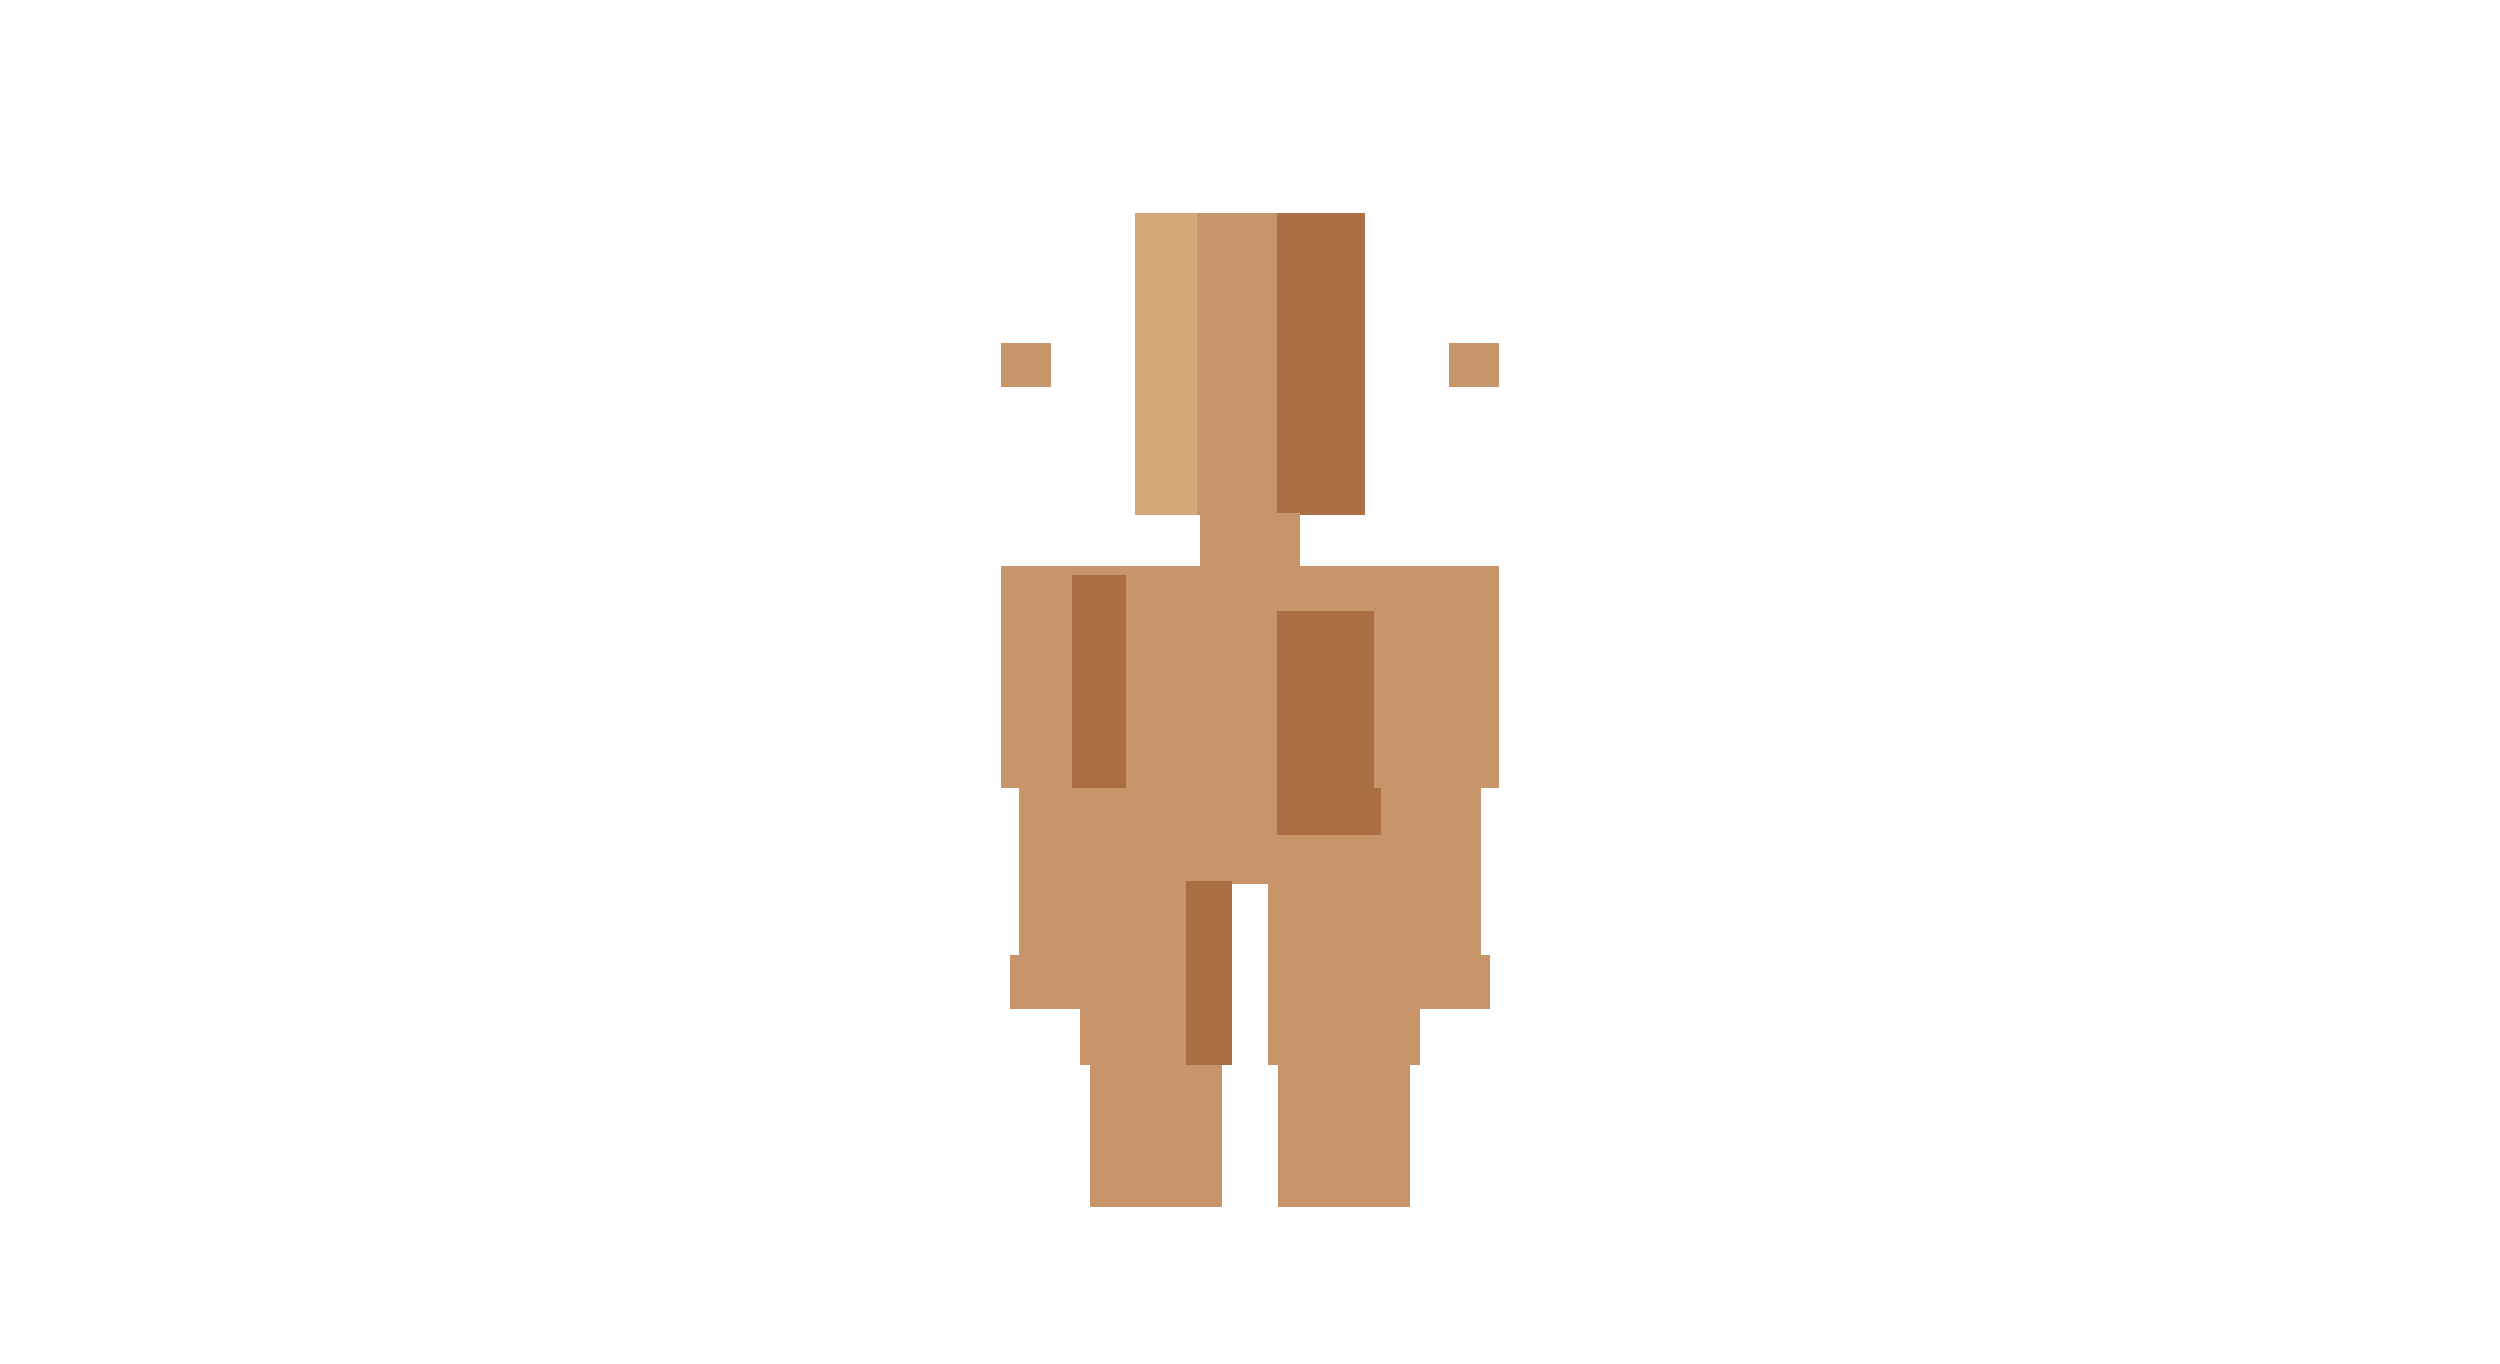
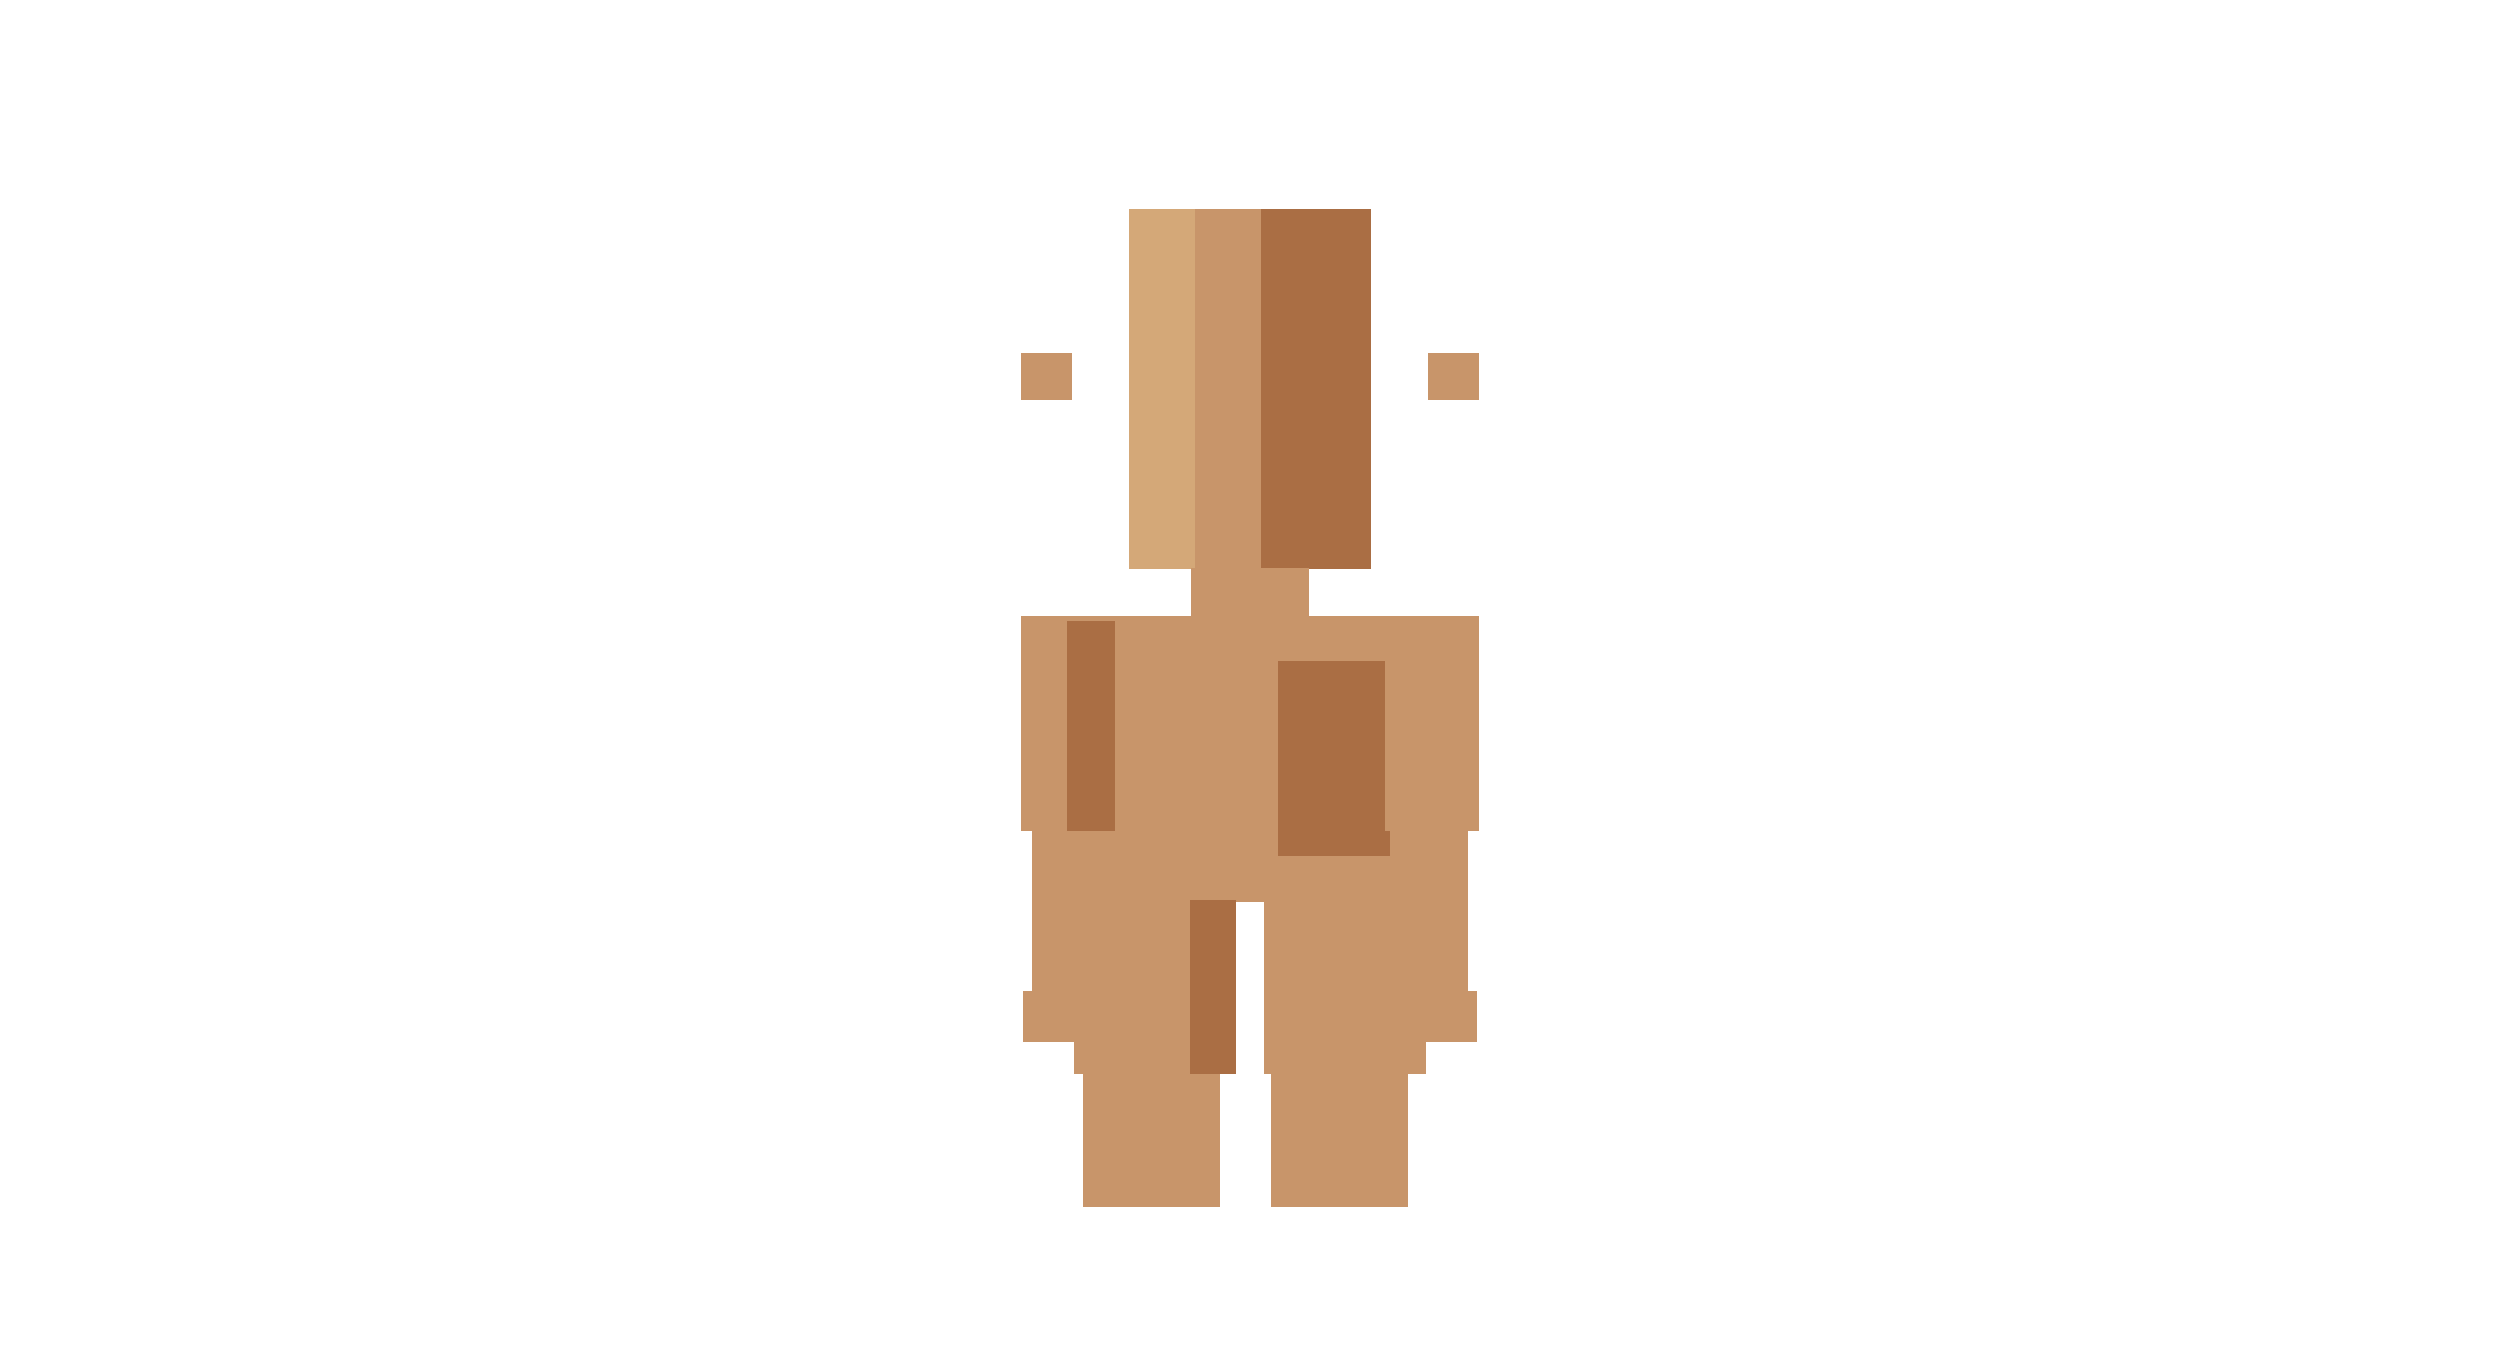
<svg xmlns="http://www.w3.org/2000/svg" viewBox="0 0 2816 1536" shape-rendering="crispEdges">
-   <rect x="1278" y="240" width="260" height="340" fill="#C8956A" />
-   <rect x="1278" y="240" width="70" height="340" fill="#D4A878" />
-   <rect x="1438" y="240" width="100" height="340" fill="#AA6E44" />
-   <rect x="1128" y="386" width="56" height="50" fill="#C8956A" />
-   <rect x="1632" y="386" width="56" height="50" fill="#C8956A" />
-   <rect x="1352" y="578" width="112" height="80" fill="#C8956A" />
-   <rect x="1128" y="638" width="560" height="52" fill="#C8956A" />
-   <rect x="1258" y="688" width="300" height="252" fill="#C8956A" />
-   <rect x="1438" y="688" width="120" height="252" fill="#AA6E44" />
-   <rect x="1128" y="648" width="140" height="240" fill="#C8956A" />
-   <rect x="1208" y="648" width="60" height="240" fill="#AA6E44" />
-   <rect x="1548" y="648" width="140" height="240" fill="#C8956A" />
-   <rect x="1148" y="888" width="112" height="196" fill="#C8956A" />
-   <rect x="1556" y="888" width="112" height="196" fill="#C8956A" />
-   <rect x="1138" y="1076" width="122" height="60" fill="#C8956A" />
-   <rect x="1556" y="1076" width="122" height="60" fill="#C8956A" />
-   <rect x="1216" y="940" width="384" height="56" fill="#C8956A" />
-   <rect x="1216" y="992" width="172" height="208" fill="#C8956A" />
-   <rect x="1336" y="992" width="52" height="208" fill="#AA6E44" />
-   <rect x="1428" y="992" width="172" height="208" fill="#C8956A" />
-   <rect x="1228" y="1200" width="148" height="160" fill="#C8956A" />
-   <rect x="1440" y="1200" width="148" height="160" fill="#C8956A" />
+   <rect x="1272" y="235" width="272" height="406" fill="#C8956A" />
+   <rect x="1272" y="235" width="74" height="406" fill="#D4A878" />
+   <rect x="1420" y="235" width="124" height="406" fill="#AA6E44" />
+   <rect x="1150" y="398" width="58" height="52" fill="#C8956A" />
+   <rect x="1608" y="398" width="58" height="52" fill="#C8956A" />
+   <rect x="1342" y="640" width="132" height="76" fill="#C8956A" />
+   <rect x="1150" y="694" width="516" height="52" fill="#C8956A" />
+   <rect x="1244" y="744" width="328" height="220" fill="#C8956A" />
+   <rect x="1440" y="744" width="132" height="220" fill="#AA6E44" />
+   <rect x="1150" y="700" width="106" height="236" fill="#C8956A" />
+   <rect x="1202" y="700" width="54" height="236" fill="#AA6E44" />
+   <rect x="1560" y="700" width="106" height="236" fill="#C8956A" />
+   <rect x="1162" y="936" width="88" height="188" fill="#C8956A" />
+   <rect x="1566" y="936" width="88" height="188" fill="#C8956A" />
+   <rect x="1152" y="1116" width="98" height="58" fill="#C8956A" />
+   <rect x="1566" y="1116" width="98" height="58" fill="#C8956A" />
+   <rect x="1210" y="964" width="396" height="52" fill="#C8956A" />
+   <rect x="1210" y="1014" width="182" height="196" fill="#C8956A" />
+   <rect x="1340" y="1014" width="52" height="196" fill="#AA6E44" />
+   <rect x="1424" y="1014" width="182" height="196" fill="#C8956A" />
+   <rect x="1220" y="1210" width="154" height="150" fill="#C8956A" />
+   <rect x="1432" y="1210" width="154" height="150" fill="#C8956A" />
</svg>
